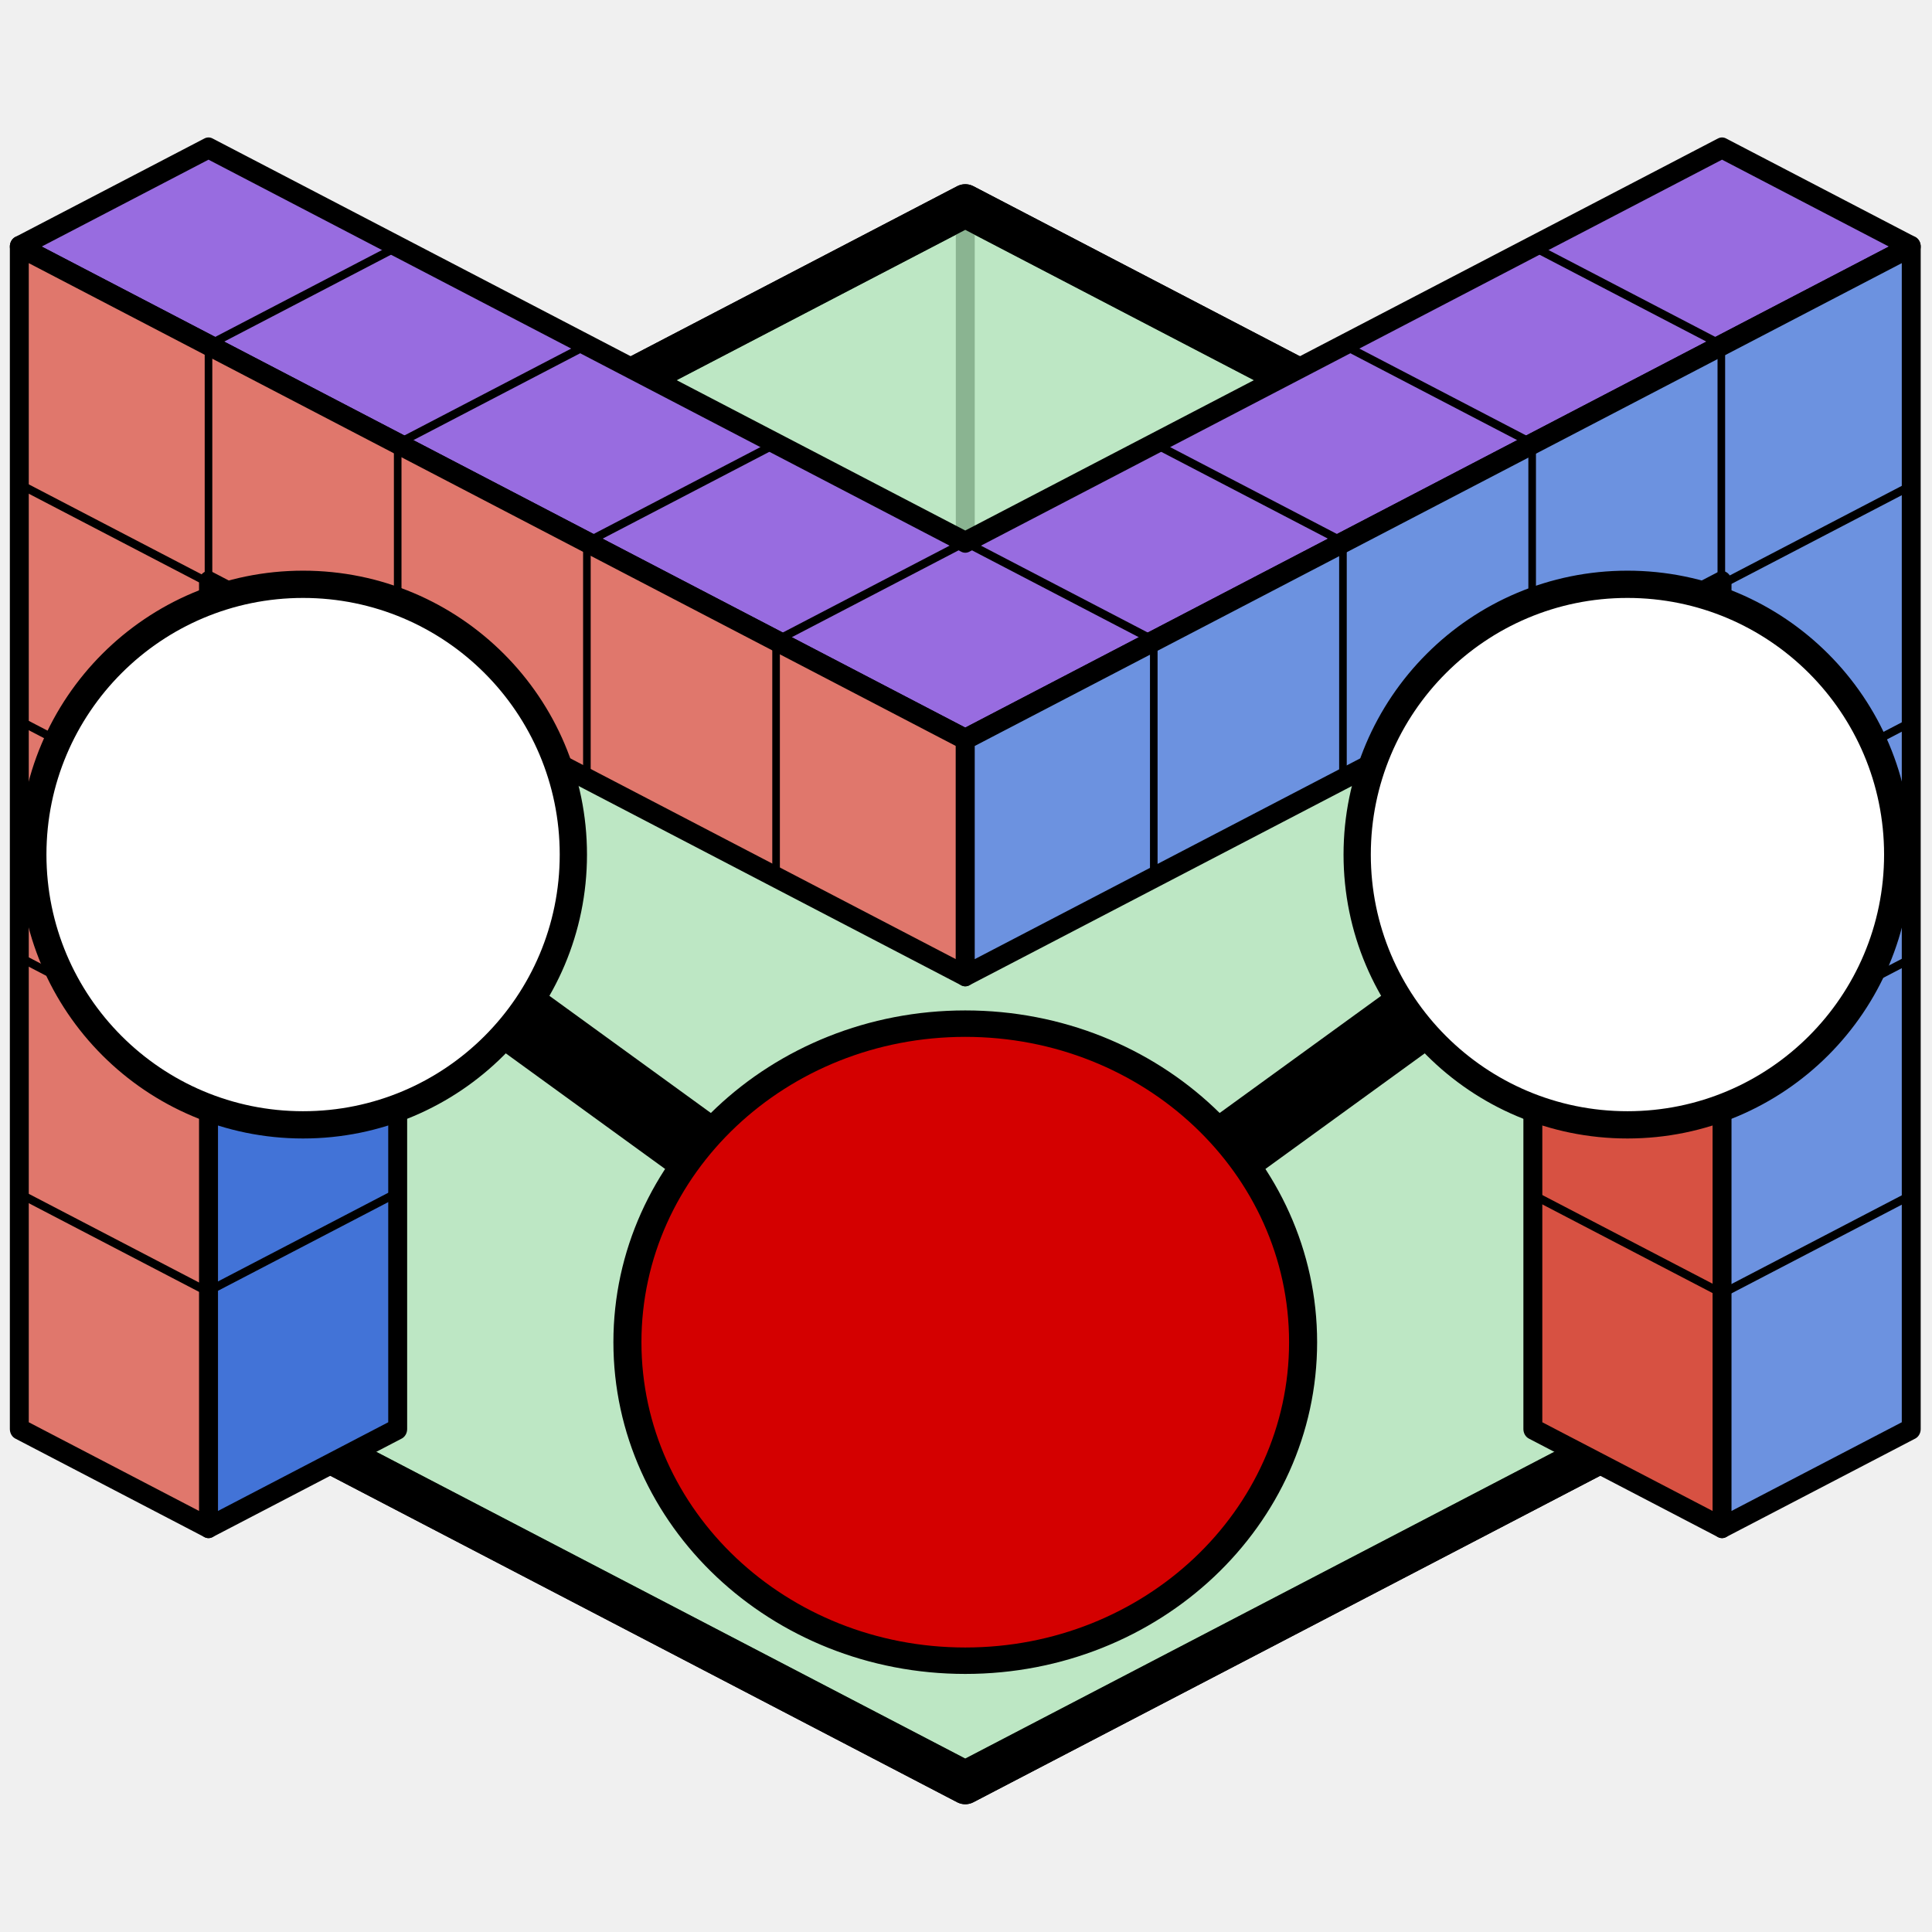
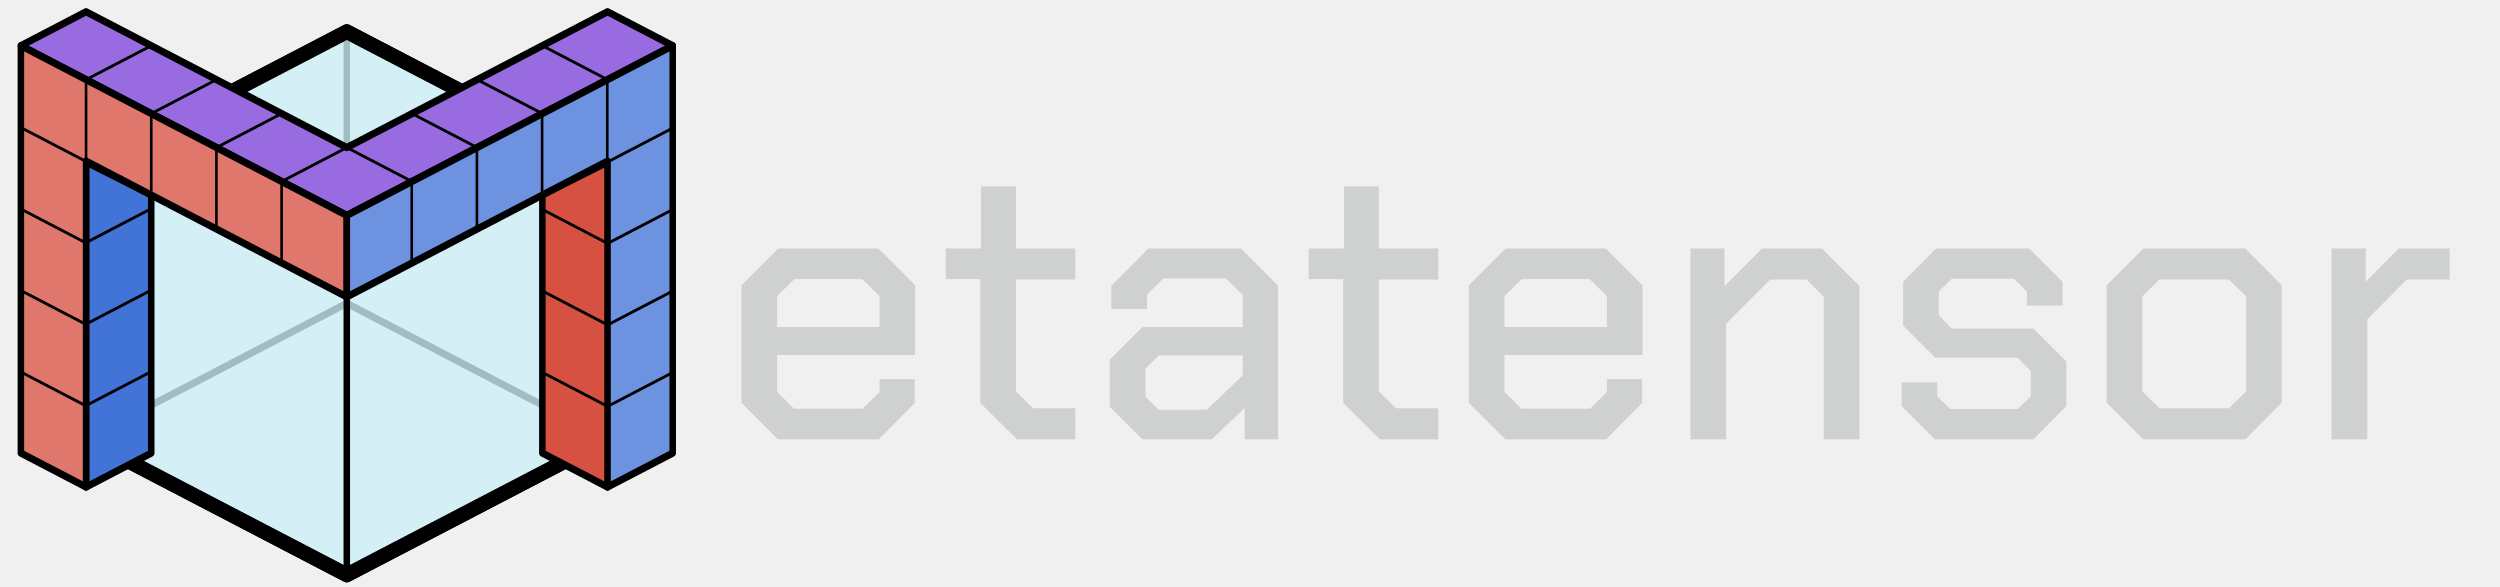
- <svg xmlns="http://www.w3.org/2000/svg" width="100%" height="100%" viewBox="0 0 1182 1182" version="1.1" xml:space="preserve" style="fill-rule:evenodd;clip-rule:evenodd;stroke-linejoin:round;">
-   <g transform="matrix(0.98,0,0,0.98,-17.126,69.685)">
+ <svg xmlns="http://www.w3.org/2000/svg" width="100%" height="100%" viewBox="0 0 1359 319" version="1.1" xml:space="preserve" style="fill-rule:evenodd;clip-rule:evenodd;stroke-linejoin:round;">
+   <g transform="matrix(0.3,0,0,0.3,2.491,-1.13687e-13)">
    <g transform="matrix(1.66667,0,0,1.66667,-413.386,-336.258)">
      <g id="path1" transform="matrix(4.66308,0,0,5.20833,-372.047,-1535.43)">
        <path d="M151.973,368.504L151.973,425.197L212.762,453.543L273.551,425.197L273.551,368.504L212.762,340.157L151.973,368.504Z" style="fill:white;fill-rule:nonzero;stroke:black;stroke-width:3.12px;" />
      </g>
      <g id="path12" transform="matrix(4.66308,1.33597e-07,1.49218e-07,4.16667,-372.047,-1181.1)">
-         <path d="M212.762,340.157L212.762,402.738" style="fill:none;fill-rule:nonzero;stroke:rgb(153,153,153);stroke-width:1.52px;stroke-linejoin:bevel;" />
+         <path d="M212.762,340.157L212.762,411.024" style="fill:none;fill-rule:nonzero;stroke:rgb(153,153,153);stroke-width:1.52px;stroke-linejoin:bevel;" />
      </g>
-       <g id="path11" transform="matrix(4.66308,0,0,5.20833,-372.047,-1535.43)">
-         <path d="M151.973,368.504L151.973,425.197L212.762,453.543L273.551,425.197L273.551,368.504L212.762,340.157L151.973,368.504Z" style="fill:rgb(124,209,138);fill-opacity:0.5;fill-rule:nonzero;stroke:black;stroke-width:3.12px;" />
+       <g id="path10" transform="matrix(3.92947,-0.382089,-0.426767,4.98606,-46.6,-1365.93)">
+         <path d="M288.749,432.283L212.762,396.85" style="fill:none;fill-rule:nonzero;stroke:rgb(153,153,153);stroke-width:1.52px;stroke-linejoin:bevel;" />
+       </g>
+       <g id="path11" transform="matrix(3.92947,0.382089,0.426767,4.98606,-385.325,-1528.52)">
+         <path d="M136.776,432.283L212.762,396.85" style="fill:none;fill-rule:nonzero;stroke:rgb(153,153,153);stroke-width:1.52px;stroke-linejoin:bevel;" />
+       </g>
+       <g id="path13" transform="matrix(4.66308,0,0,5.20833,-372.047,-1535.43)">
+         <path d="M151.973,368.504L151.973,425.197L212.762,453.543L273.551,425.197L273.551,368.504L212.762,340.157L151.973,368.504Z" style="fill:rgb(171,225,237);fill-opacity:0.5;fill-rule:nonzero;stroke:black;stroke-width:3.12px;" />
+       </g>
+       <g id="path2" transform="matrix(4.66308,0,0,4.16667,-372.047,-1062.99)">
+         <path d="M212.762,379.88L212.762,453.543" style="fill:none;fill-rule:nonzero;stroke:black;stroke-width:1.52px;stroke-linecap:round;stroke-linejoin:bevel;" />
      </g>
    </g>
    <g transform="matrix(1.66667,0,0,1.66667,-413.386,-336.258)">
      <g id="path7" transform="matrix(4.66308,0,0,5.20833,-372.047,-1557.12)">
        <path d="M151.973,340.157L136.776,347.244L212.762,382.677L288.749,347.244L273.551,340.157L212.762,368.504L151.973,340.157" style="fill:rgb(152,108,224);fill-rule:nonzero;stroke:black;stroke-width:1.52px;stroke-linecap:round;" />
      </g>
      <g id="path46" transform="matrix(4.66308,0,0,5.20833,-442.913,-1520.21)">
        <path d="M212.762,368.504L227.959,361.417L212.762,368.504Z" style="fill:none;fill-rule:nonzero;stroke:black;stroke-width:0.61px;stroke-linejoin:miter;" />
      </g>
      <g id="path461" transform="matrix(4.66308,0,0,5.20833,-513.779,-1557.12)">
        <path d="M212.762,368.504L227.959,361.417L212.762,368.504Z" style="fill:none;fill-rule:nonzero;stroke:black;stroke-width:0.61px;stroke-linejoin:miter;" />
      </g>
      <g id="path462" transform="matrix(4.66308,0,0,5.20833,-584.646,-1594.03)">
        <path d="M212.762,368.504L227.959,361.417L212.762,368.504Z" style="fill:none;fill-rule:nonzero;stroke:black;stroke-width:0.61px;stroke-linejoin:miter;" />
      </g>
      <g id="path463" transform="matrix(4.66308,0,0,5.20833,-655.512,-1630.94)">
        <path d="M212.762,368.504L227.959,361.417L212.762,368.504Z" style="fill:none;fill-rule:nonzero;stroke:black;stroke-width:0.61px;stroke-linejoin:miter;" />
      </g>
      <g id="path464" transform="matrix(4.66308,0,0,5.20833,-442.913,-1520.21)">
        <path d="M243.157,368.504L227.959,361.417L243.157,368.504Z" style="fill:none;fill-rule:nonzero;stroke:black;stroke-width:0.61px;stroke-linejoin:miter;" />
      </g>
      <g id="path465" transform="matrix(4.66308,0,0,5.20833,-372.047,-1557.12)">
        <path d="M243.157,368.504L227.959,361.417L243.157,368.504Z" style="fill:none;fill-rule:nonzero;stroke:black;stroke-width:0.61px;stroke-linejoin:miter;" />
      </g>
      <g id="path466" transform="matrix(4.66308,0,0,5.20833,-301.181,-1594.03)">
        <path d="M243.157,368.504L227.959,361.417L243.157,368.504Z" style="fill:none;fill-rule:nonzero;stroke:black;stroke-width:0.61px;stroke-linejoin:miter;" />
      </g>
      <g id="path467" transform="matrix(4.66308,0,0,5.20833,-230.315,-1630.94)">
        <path d="M243.157,368.504L227.959,361.417L243.157,368.504Z" style="fill:none;fill-rule:nonzero;stroke:black;stroke-width:0.61px;stroke-linejoin:miter;" />
      </g>
    </g>
    <g transform="matrix(1.66667,0,0,1.66667,-413.386,-336.258)">
      <g id="path8" transform="matrix(4.66308,0,0,5.20833,-372.047,-1557.12)">
        <path d="M151.973,439.37L167.17,432.283L167.17,378.337L151.973,371.534L151.973,439.37Z" style="fill:rgb(66,115,215);fill-rule:nonzero;stroke:black;stroke-width:1.52px;stroke-linecap:round;" />
      </g>
      <g id="path38" transform="matrix(4.66308,0,0,5.20833,-372.047,-1468.54)">
        <path d="M167.17,398.268L151.973,405.354" style="fill:none;fill-rule:nonzero;stroke:black;stroke-width:0.61px;stroke-linejoin:miter;" />
      </g>
      <g id="path381" transform="matrix(4.66308,0,0,5.20833,-372.047,-1645.7)">
        <path d="M167.17,398.268L151.973,405.354" style="fill:none;fill-rule:nonzero;stroke:black;stroke-width:0.61px;stroke-linejoin:miter;" />
      </g>
      <g id="path382" transform="matrix(4.66308,0,0,5.20833,-372.047,-1557.12)">
        <path d="M167.17,398.268L151.973,405.354" style="fill:none;fill-rule:nonzero;stroke:black;stroke-width:0.61px;stroke-linejoin:miter;" />
      </g>
    </g>
    <g transform="matrix(1.66667,0,0,1.66667,-413.386,-336.258)">
      <g id="path9" transform="matrix(4.66308,0,0,5.20833,-372.047,-1557.12)">
        <path d="M273.551,439.37L258.354,432.283L258.354,378.337L273.551,371.534" style="fill:rgb(215,81,66);fill-rule:nonzero;stroke:black;stroke-width:1.52px;stroke-linecap:round;" />
      </g>
      <g id="path383" transform="matrix(-4.66308,0,0,5.20833,1612.2,-1467.69)">
        <path d="M167.17,398.268L151.973,405.354" style="fill:none;fill-rule:nonzero;stroke:black;stroke-width:0.61px;stroke-linejoin:miter;" />
      </g>
      <g id="path384" transform="matrix(-4.66308,0,0,5.20833,1612.2,-1644.85)">
        <path d="M167.17,398.268L151.973,405.354" style="fill:none;fill-rule:nonzero;stroke:black;stroke-width:0.61px;stroke-linejoin:miter;" />
      </g>
      <g id="path385" transform="matrix(-4.66308,0,0,5.20833,1612.2,-1556.27)">
        <path d="M167.17,398.268L151.973,405.354" style="fill:none;fill-rule:nonzero;stroke:black;stroke-width:0.61px;stroke-linejoin:miter;" />
      </g>
    </g>
    <g transform="matrix(1.66667,0,0,1.66667,-413.386,-336.258)">
      <g id="path5" transform="matrix(4.66308,0,0,5.20833,-372.047,-1557.12)">
        <path d="M151.973,439.37L136.776,432.283L136.776,347.244L212.762,382.677L212.762,399.685L151.973,371.339L151.973,439.37Z" style="fill:rgb(224,119,108);fill-rule:nonzero;stroke:black;stroke-width:1.52px;stroke-linecap:round;" />
      </g>
      <g id="path21" transform="matrix(4.66308,0,0,5.20833,-584.646,-1667.45)">
        <path d="M197.565,392.598L182.368,385.512" style="fill:none;fill-rule:nonzero;stroke:black;stroke-width:0.61px;stroke-linejoin:miter;" />
      </g>
      <g id="path211" transform="matrix(4.66308,0,0,5.20833,-584.646,-1578.86)">
        <path d="M197.565,392.598L182.368,385.512" style="fill:none;fill-rule:nonzero;stroke:black;stroke-width:0.61px;stroke-linejoin:miter;" />
      </g>
      <g id="path212" transform="matrix(4.66308,0,0,5.20833,-584.646,-1490.28)">
        <path d="M197.565,392.598L182.368,385.512" style="fill:none;fill-rule:nonzero;stroke:black;stroke-width:0.61px;stroke-linejoin:miter;" />
      </g>
      <g id="path213" transform="matrix(4.66308,0,0,5.20833,-584.646,-1401.7)">
        <path d="M197.565,392.598L182.368,385.512" style="fill:none;fill-rule:nonzero;stroke:black;stroke-width:0.61px;stroke-linejoin:miter;" />
      </g>
      <g id="path214" transform="matrix(4.66308,0,0,5.20833,-584.646,-1667.45)">
        <path d="M197.565,375.591L197.565,392.598" style="fill:none;fill-rule:nonzero;stroke:black;stroke-width:0.61px;stroke-linejoin:miter;" />
      </g>
      <g id="path215" transform="matrix(4.66308,0,0,5.20833,-513.779,-1630.25)">
        <path d="M197.565,375.591L197.565,392.598" style="fill:none;fill-rule:nonzero;stroke:black;stroke-width:0.61px;stroke-linejoin:miter;" />
      </g>
      <g id="path216" transform="matrix(4.66308,0,0,5.20833,-442.913,-1593.34)">
        <path d="M197.565,375.591L197.565,392.598" style="fill:none;fill-rule:nonzero;stroke:black;stroke-width:0.61px;stroke-linejoin:miter;" />
      </g>
      <g id="path217" transform="matrix(4.66308,0,0,5.20833,-372.047,-1556.43)">
        <path d="M197.565,375.591L197.565,392.598" style="fill:none;fill-rule:nonzero;stroke:black;stroke-width:0.61px;stroke-linejoin:miter;" />
      </g>
    </g>
    <g transform="matrix(1.66667,0,0,1.66667,-413.386,-336.258)">
      <g id="path6" transform="matrix(4.66308,0,0,5.20833,-372.047,-1557.12)">
        <path d="M288.749,432.283L288.749,347.244L212.762,382.677L212.762,399.685L273.551,371.339L273.551,439.37L288.749,432.283Z" style="fill:rgb(108,146,224);fill-rule:nonzero;stroke:black;stroke-width:1.52px;stroke-linecap:round;" />
      </g>
      <g id="path218" transform="matrix(-4.66308,0,0,5.20833,1824.54,-1666.75)">
        <path d="M197.565,392.598L182.368,385.512" style="fill:none;fill-rule:nonzero;stroke:black;stroke-width:0.61px;stroke-linejoin:miter;" />
      </g>
      <g id="path219" transform="matrix(-4.66308,0,0,5.20833,1824.54,-1578.17)">
        <path d="M197.565,392.598L182.368,385.512" style="fill:none;fill-rule:nonzero;stroke:black;stroke-width:0.61px;stroke-linejoin:miter;" />
      </g>
      <g id="path2110" transform="matrix(-4.66308,0,0,5.20833,1824.54,-1489.59)">
        <path d="M197.565,392.598L182.368,385.512" style="fill:none;fill-rule:nonzero;stroke:black;stroke-width:0.61px;stroke-linejoin:miter;" />
      </g>
      <g id="path2111" transform="matrix(-4.66308,0,0,5.20833,1824.54,-1401)">
        <path d="M197.565,392.598L182.368,385.512" style="fill:none;fill-rule:nonzero;stroke:black;stroke-width:0.61px;stroke-linejoin:miter;" />
      </g>
      <g id="path2112" transform="matrix(-4.66308,0,0,5.20833,1824.54,-1666.75)">
        <path d="M197.565,375.591L197.565,392.598" style="fill:none;fill-rule:nonzero;stroke:black;stroke-width:0.61px;stroke-linejoin:miter;" />
      </g>
      <g id="path2113" transform="matrix(-4.66308,0,0,5.20833,1753.68,-1629.55)">
        <path d="M197.565,375.591L197.565,392.598" style="fill:none;fill-rule:nonzero;stroke:black;stroke-width:0.61px;stroke-linejoin:miter;" />
      </g>
      <g id="path2114" transform="matrix(-4.66308,0,0,5.20833,1682.81,-1592.64)">
        <path d="M197.565,375.591L197.565,392.598" style="fill:none;fill-rule:nonzero;stroke:black;stroke-width:0.61px;stroke-linejoin:miter;" />
      </g>
      <g id="path2115" transform="matrix(-4.66308,0,0,5.20833,1611.95,-1555.74)">
        <path d="M197.565,375.591L197.565,392.598" style="fill:none;fill-rule:nonzero;stroke:black;stroke-width:0.61px;stroke-linejoin:miter;" />
      </g>
    </g>
  </g>
-   <g transform="matrix(3.943,0,0,3.943,-188.945,-129.431)">
-     <g transform="matrix(1.67354,0.40653,0.986774,1.66979,-293.846,-325.368)">
-       <path d="M70.715,279.841L109.392,312.6" style="fill:none;stroke:black;stroke-width:11.07px;stroke-linecap:round;stroke-miterlimit:1.5;" />
+   <g transform="matrix(0.814233,0,0,0.982004,-811.541,-224.402)">
+     <g transform="matrix(255.864,0,0,212.151,1476.38,471.715)">
+       <path d="M0.06,-0.095L0.06,-0.402L0.156,-0.498L0.417,-0.498L0.513,-0.402L0.513,-0.22L0.153,-0.22L0.153,-0.124L0.197,-0.08L0.376,-0.08L0.42,-0.123L0.42,-0.157L0.512,-0.157L0.512,-0.095L0.418,-0L0.155,-0L0.06,-0.095ZM0.42,-0.293L0.42,-0.374L0.375,-0.418L0.198,-0.418L0.153,-0.374L0.153,-0.293L0.42,-0.293Z" style="fill:rgb(207,208,208);fill-rule:nonzero;" />
    </g>
-     <g transform="matrix(-1.15262,0,0,1.15262,716.962,96.2587)">
-       <circle cx="539.654" cy="60.006" r="36.383" style="fill:white;stroke:black;stroke-width:3.67px;stroke-linecap:round;stroke-miterlimit:1.5;" />
+     <g transform="matrix(255.864,0,0,212.151,1621.71,471.715)">
+       <path d="M0.115,-0.095L0.115,-0.418L0.025,-0.418L0.025,-0.498L0.117,-0.498L0.117,-0.66L0.208,-0.66L0.208,-0.498L0.363,-0.498L0.363,-0.417L0.208,-0.417L0.208,-0.125L0.253,-0.081L0.363,-0.081L0.363,-0L0.211,-0L0.115,-0.095Z" style="fill:rgb(207,208,208);fill-rule:nonzero;" />
    </g>
-     <g transform="matrix(-1.67354,0.40653,-0.986774,1.66979,689.228,-325.368)">
-       <path d="M70.715,279.841L109.392,312.6" style="fill:none;stroke:black;stroke-width:11.07px;stroke-linecap:round;stroke-miterlimit:1.5;" />
+     <g transform="matrix(255.864,0,0,212.151,1723.54,471.715)">
+       <path d="M0.055,-0.085L0.055,-0.208L0.14,-0.293L0.402,-0.293L0.402,-0.377L0.358,-0.42L0.195,-0.42L0.152,-0.377L0.152,-0.34L0.059,-0.34L0.059,-0.401L0.156,-0.498L0.397,-0.498L0.494,-0.401L0.494,-0L0.407,-0L0.407,-0.082L0.321,-0L0.14,-0L0.055,-0.085ZM0.308,-0.077L0.402,-0.167L0.402,-0.219L0.183,-0.219L0.148,-0.184L0.148,-0.111L0.183,-0.077L0.308,-0.077Z" style="fill:rgb(207,208,208);fill-rule:nonzero;" />
    </g>
-     <g transform="matrix(1.15262,0,0,1.15262,-321.58,96.2587)">
-       <circle cx="539.654" cy="60.006" r="36.383" style="fill:white;stroke:black;stroke-width:3.67px;stroke-linecap:round;stroke-miterlimit:1.5;" />
+     <g transform="matrix(255.864,0,0,212.151,1864.01,471.715)">
+       <path d="M0.115,-0.095L0.115,-0.418L0.025,-0.418L0.025,-0.498L0.117,-0.498L0.117,-0.66L0.208,-0.66L0.208,-0.498L0.363,-0.498L0.363,-0.417L0.208,-0.417L0.208,-0.125L0.253,-0.081L0.363,-0.081L0.363,-0L0.211,-0L0.115,-0.095Z" style="fill:rgb(207,208,208);fill-rule:nonzero;" />
    </g>
-     <g transform="matrix(1.44077,0,0,1.35844,-579.827,159.565)">
-       <circle cx="539.654" cy="60.006" r="36.383" style="fill:rgb(212,0,0);stroke:black;stroke-width:3.02px;stroke-linecap:round;stroke-miterlimit:1.5;" />
+     <g transform="matrix(255.864,0,0,212.151,1962.01,471.715)">
+       <path d="M0.06,-0.095L0.06,-0.402L0.156,-0.498L0.417,-0.498L0.513,-0.402L0.513,-0.22L0.153,-0.22L0.153,-0.124L0.197,-0.08L0.376,-0.08L0.42,-0.123L0.42,-0.157L0.512,-0.157L0.512,-0.095L0.418,-0L0.155,-0L0.06,-0.095ZM0.42,-0.293L0.42,-0.374L0.375,-0.418L0.198,-0.418L0.153,-0.374L0.153,-0.293L0.42,-0.293Z" style="fill:rgb(207,208,208);fill-rule:nonzero;" />
+     </g>
+     <g transform="matrix(255.864,0,0,212.151,2107.34,471.715)">
+       <path d="M0.07,-0.498L0.159,-0.498L0.159,-0.4L0.257,-0.498L0.413,-0.498L0.511,-0.4L0.511,-0L0.418,-0L0.418,-0.372L0.373,-0.417L0.278,-0.417L0.163,-0.302L0.163,-0L0.07,-0L0.07,-0.498Z" style="fill:rgb(207,208,208);fill-rule:nonzero;" />
+     </g>
+     <g transform="matrix(255.864,0,0,212.151,2254.72,471.715)">
+       <path d="M0.045,-0.087L0.045,-0.149L0.138,-0.149L0.138,-0.112L0.172,-0.079L0.348,-0.079L0.382,-0.112L0.382,-0.178L0.348,-0.213L0.133,-0.213L0.049,-0.297L0.049,-0.411L0.135,-0.498L0.378,-0.498L0.465,-0.411L0.465,-0.349L0.372,-0.349L0.372,-0.386L0.338,-0.419L0.176,-0.419L0.142,-0.386L0.142,-0.324L0.176,-0.289L0.389,-0.289L0.475,-0.203L0.475,-0.087L0.389,-0L0.132,-0L0.045,-0.087Z" style="fill:rgb(207,208,208);fill-rule:nonzero;" />
+     </g>
+     <g transform="matrix(255.864,0,0,212.151,2387.77,471.715)">
+       <path d="M0.06,-0.096L0.06,-0.402L0.156,-0.498L0.422,-0.498L0.517,-0.402L0.517,-0.096L0.422,-0L0.156,-0L0.06,-0.096ZM0.379,-0.081L0.424,-0.125L0.424,-0.373L0.379,-0.417L0.198,-0.417L0.153,-0.373L0.153,-0.125L0.198,-0.081L0.379,-0.081Z" style="fill:rgb(207,208,208);fill-rule:nonzero;" />
+     </g>
+     <g transform="matrix(255.864,0,0,212.151,2535.4,471.715)">
+       <path d="M0.07,-0.498L0.159,-0.498L0.159,-0.411L0.245,-0.498L0.378,-0.498L0.378,-0.417L0.266,-0.417L0.163,-0.313L0.163,-0L0.07,-0L0.07,-0.498Z" style="fill:rgb(207,208,208);fill-rule:nonzero;" />
    </g>
  </g>
</svg>
